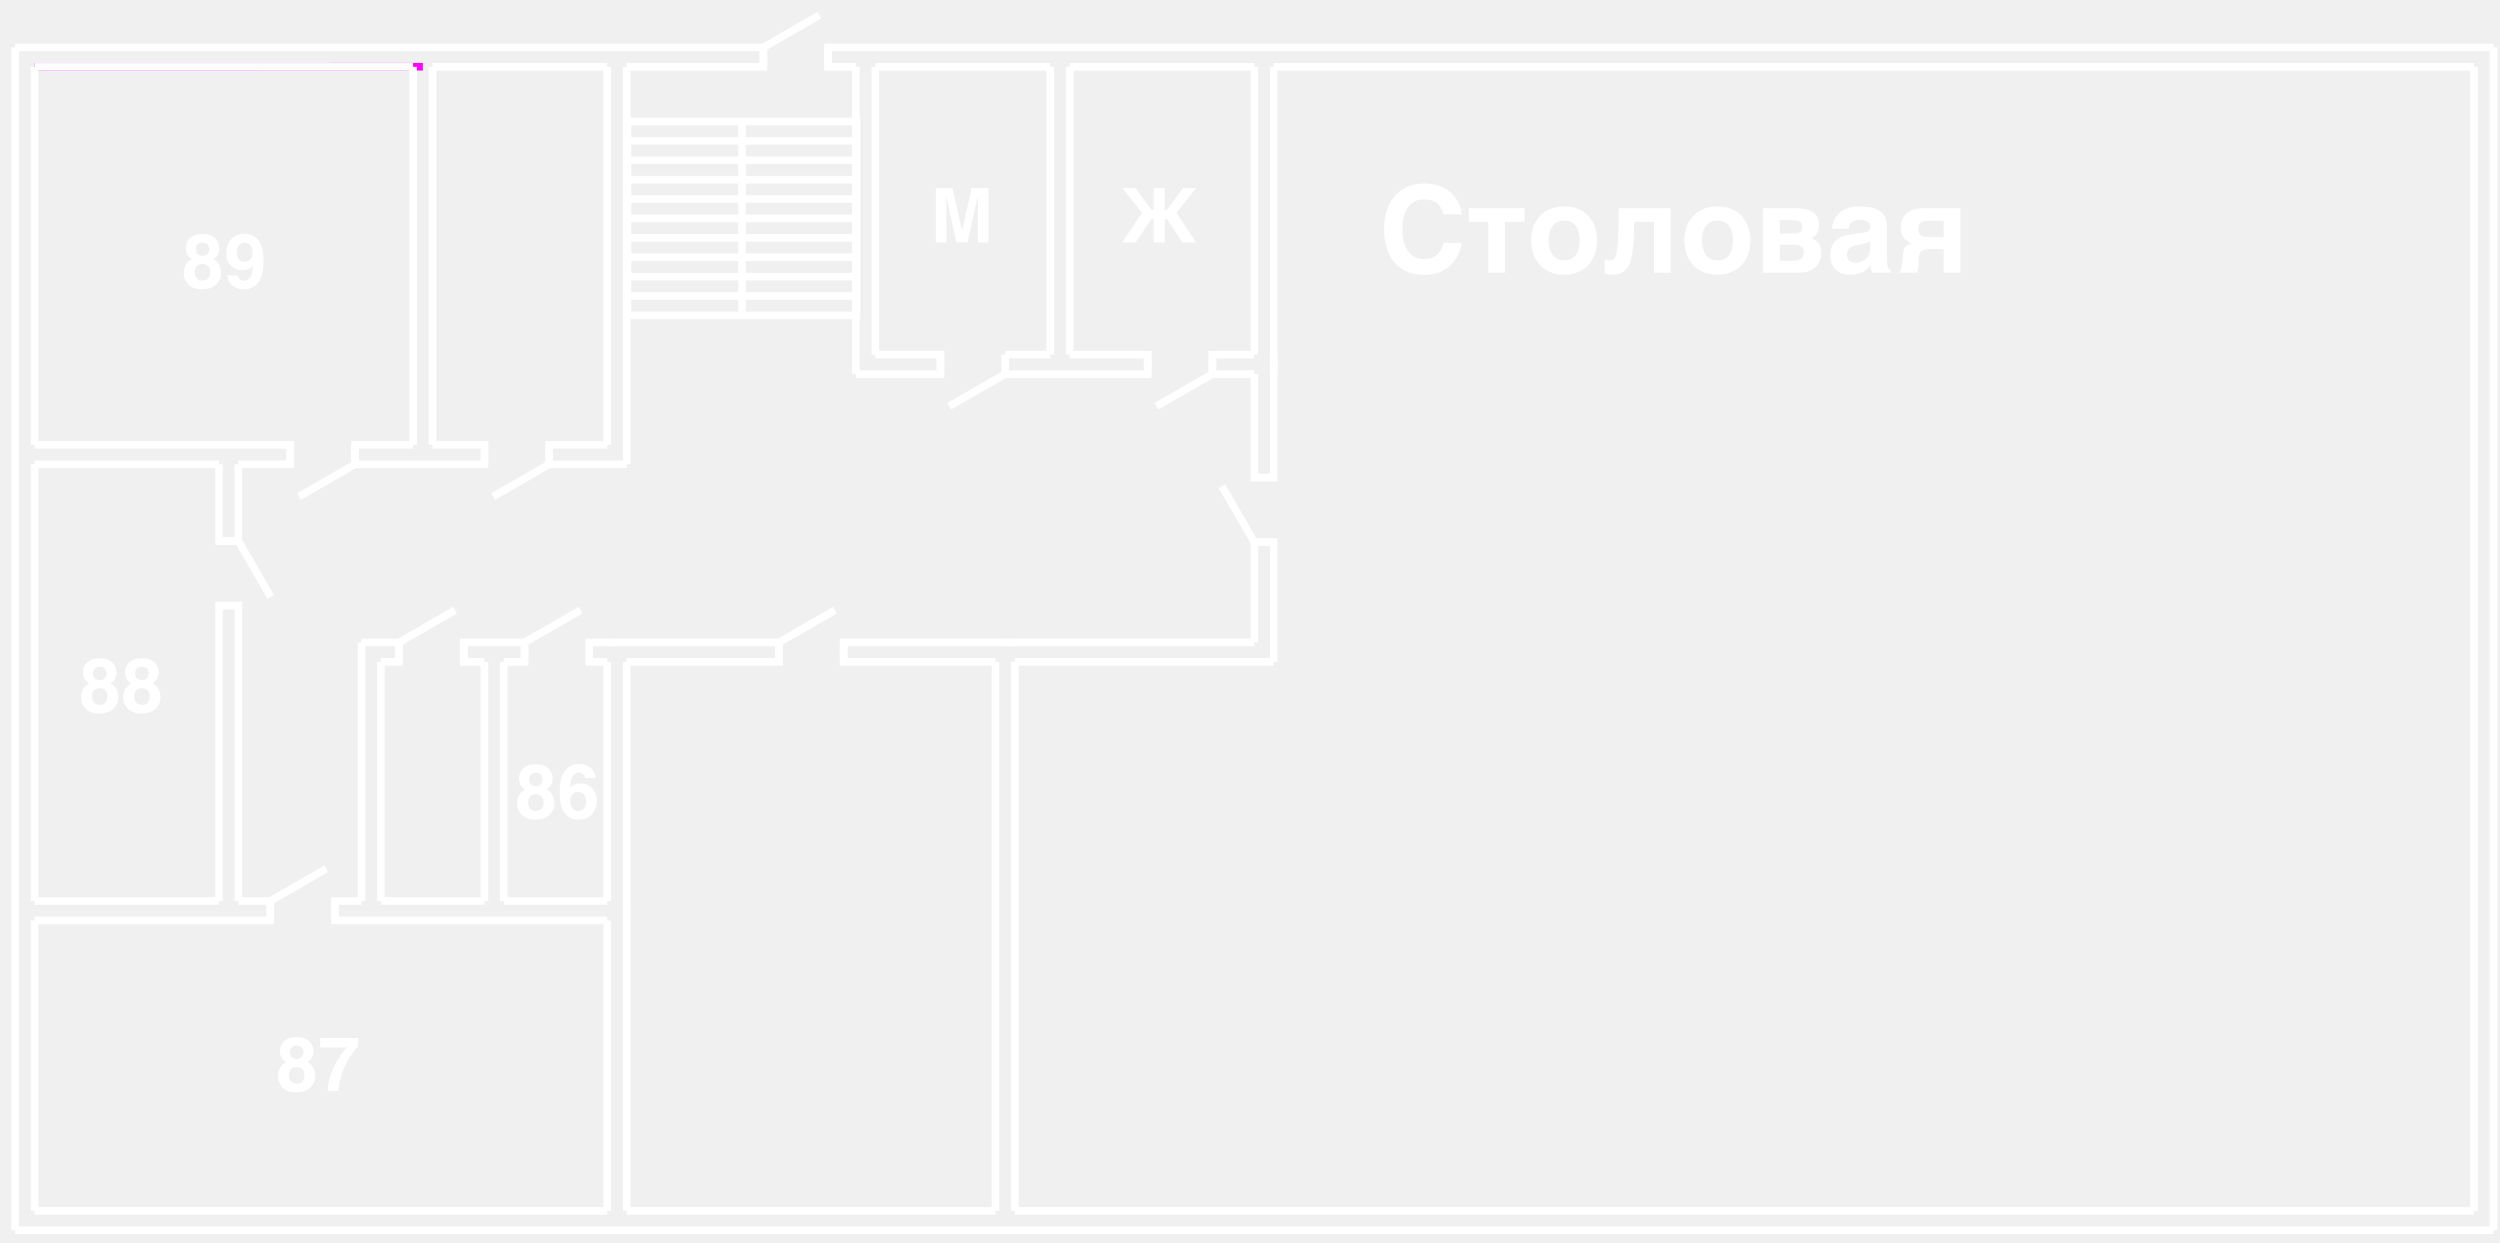
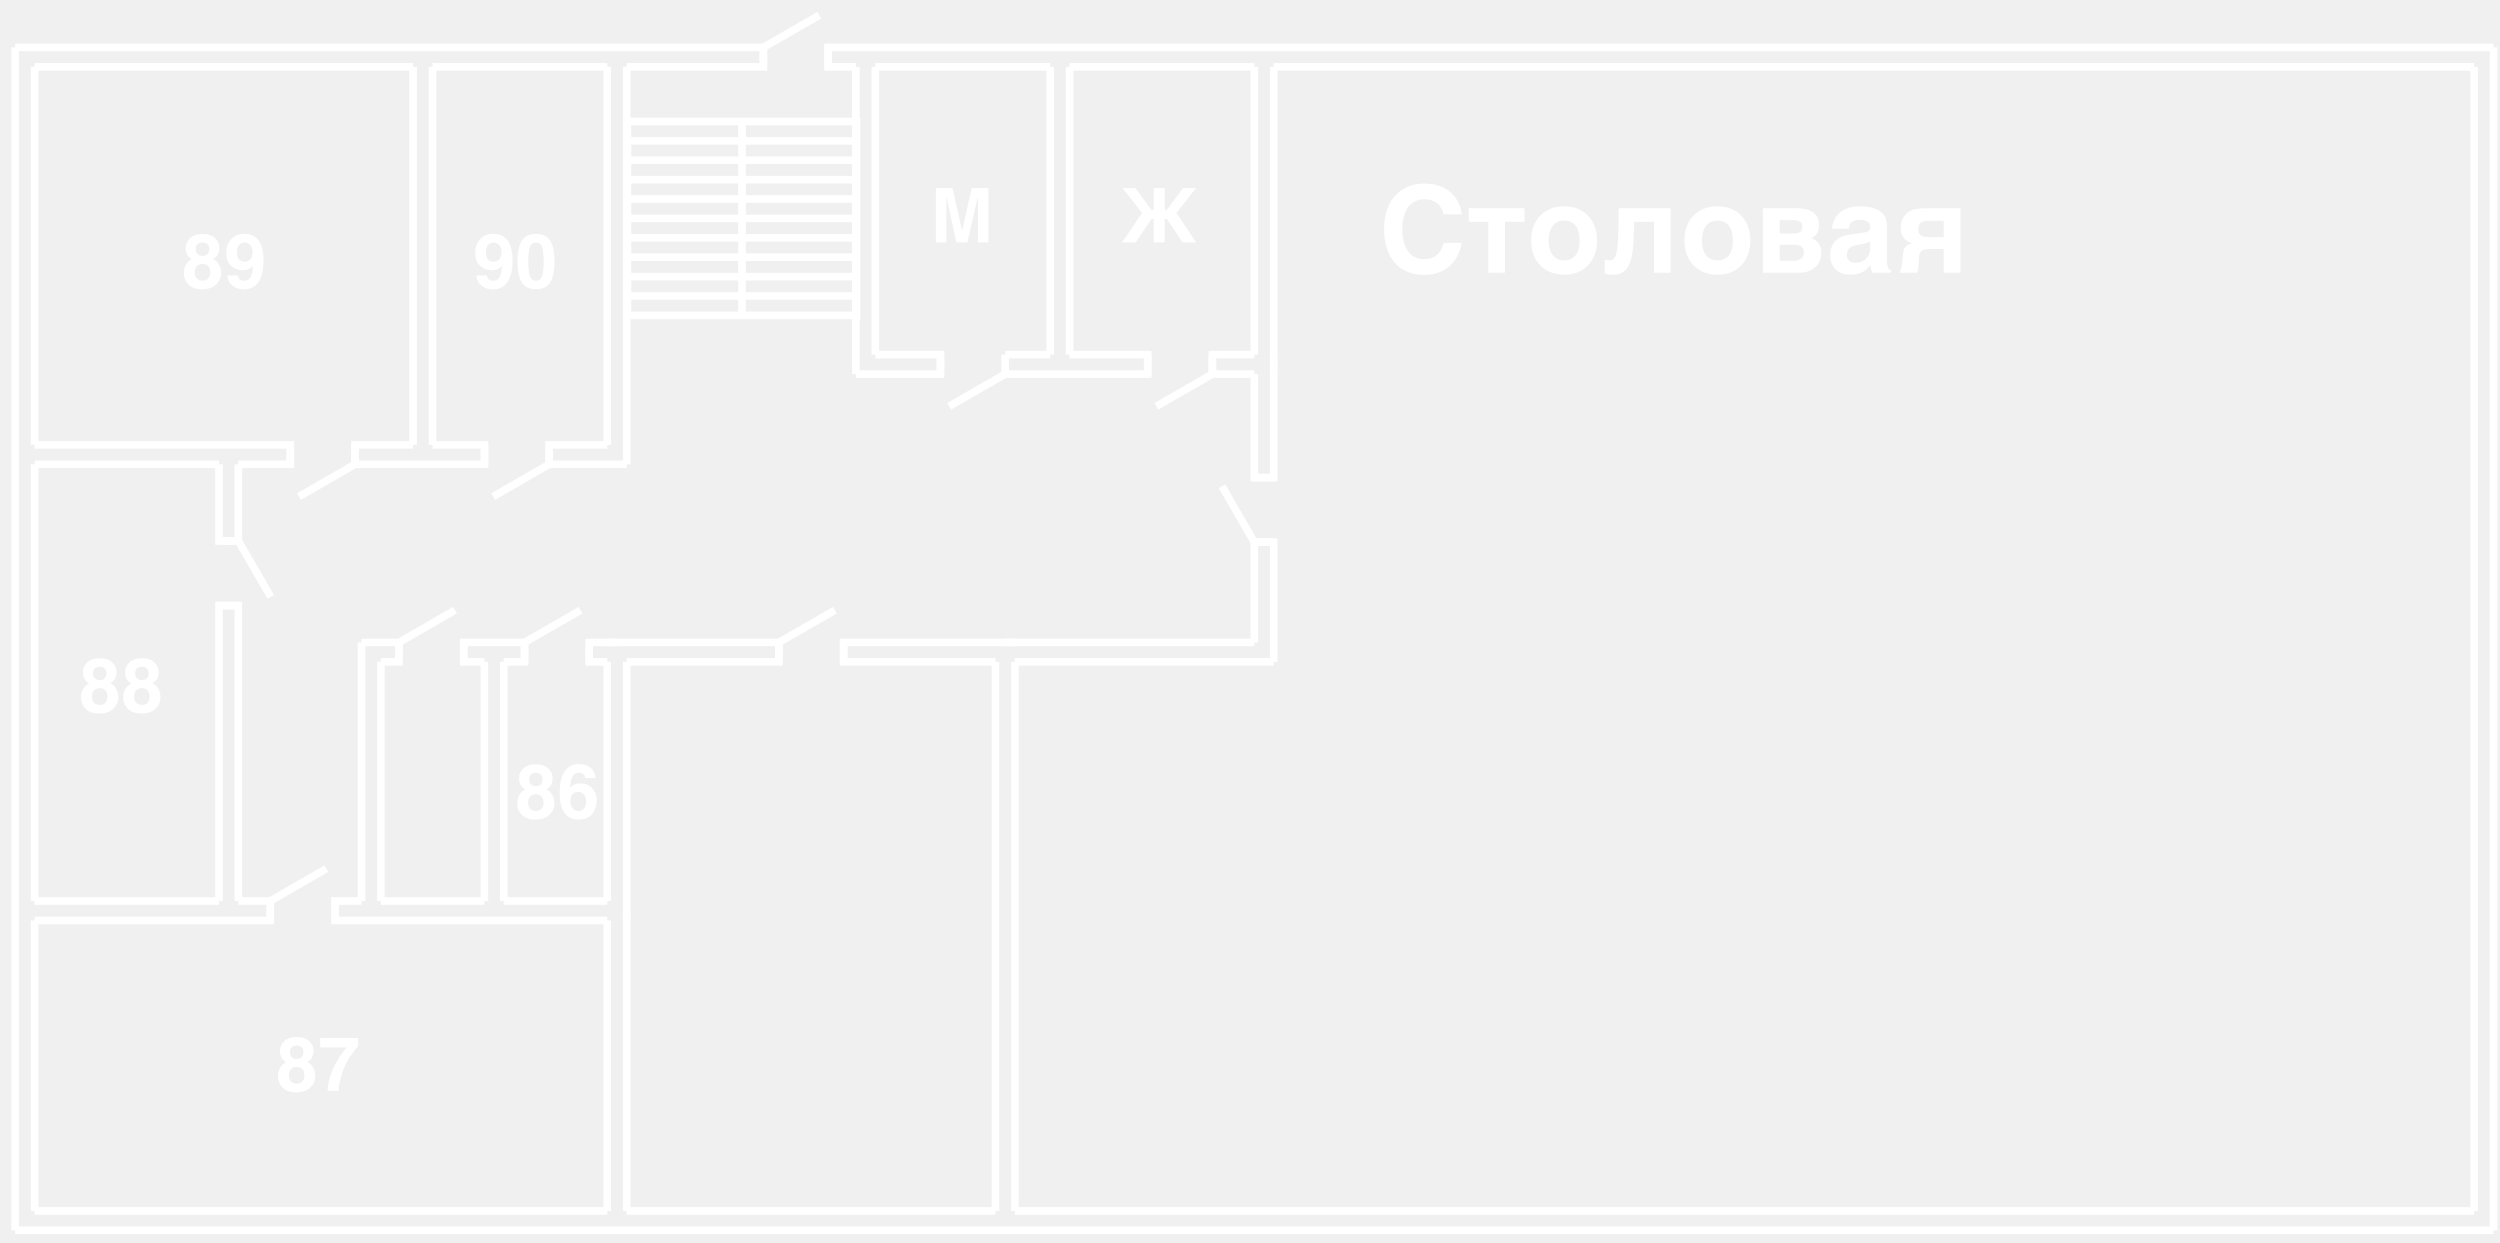
<svg xmlns="http://www.w3.org/2000/svg" width="165" height="82" viewBox="0 0 165 82" fill="none">
-   <path d="M2.284 4.412L27.908 4.404" stroke="#FF00FF" stroke-width="0.5" />
  <path d="M56.487 4.412H54.653V3.129H164.573M163.288 4.412H84.064M82.786 4.412H70.594M69.317 4.412H57.772M1 3.129H50.384V4.412H41.362M40.078 4.412H28.547M27.262 4.412H2.285" stroke="white" stroke-width="0.5" />
  <path d="M2.285 79.921H40.078M41.362 79.921H65.701M66.986 79.921H163.288M164.573 81.196H1" stroke="white" stroke-width="0.5" />
  <path d="M2.284 59.466H14.454M15.731 59.466H17.84V60.749H2.284M25.139 59.466H31.97M33.247 59.466H40.078M40.078 60.749H22.109V59.466H23.861" stroke="white" stroke-width="0.5" />
  <path d="M40.078 79.921V60.749M41.362 60.103V79.921" stroke="white" stroke-width="0.5" />
  <path d="M25.139 43.683V59.466M23.862 59.466V42.4" stroke="white" stroke-width="0.5" />
  <path d="M23.862 42.4H26.334V43.683H25.139M31.97 43.683H30.604V42.4H34.62V43.683H33.247M40.078 43.683H38.89V42.4H40.716" stroke="white" stroke-width="0.5" />
  <path d="M41.362 43.683V60.749M40.078 59.466V43.683" stroke="white" stroke-width="0.5" />
  <path d="M33.247 43.683V59.466M31.97 59.466V43.683" stroke="white" stroke-width="0.5" />
  <path d="M40.078 42.4H51.408V43.683H41.362M65.701 43.683H55.678V42.4H66.986" stroke="white" stroke-width="0.5" />
  <path d="M65.701 79.921V43.683M66.986 43.683V79.921" stroke="white" stroke-width="0.5" />
  <path d="M66.34 42.4H82.786M84.063 43.683H66.986" stroke="white" stroke-width="0.5" />
  <path d="M41.362 30.644H36.246V29.361H40.078M28.547 29.361H31.977V30.644H23.431V29.361H27.262M2.284 29.361H19.162V30.644H15.731M14.454 30.644H2.284" stroke="white" stroke-width="0.5" />
  <path d="M15.731 30.644V35.703H14.454V30.644M14.454 59.466V39.967H15.731V59.466" stroke="white" stroke-width="0.5" />
  <path d="M82.786 23.406V4.412M84.064 4.412V24.689" stroke="white" stroke-width="0.5" />
  <path d="M163.288 79.921V4.412M164.573 3.129V81.196" stroke="white" stroke-width="0.5" />
  <path d="M84.064 23.406V31.52H82.786V24.689M82.786 42.4V35.784H84.064V43.683" stroke="white" stroke-width="0.5" />
  <path d="M41.362 4.412V30.644M40.078 29.361V4.412" stroke="white" stroke-width="0.5" />
  <path d="M28.547 4.412V29.361M27.262 29.361V4.412" stroke="white" stroke-width="0.5" />
  <path d="M56.487 24.689V4.412M57.771 4.412V23.406" stroke="white" stroke-width="0.5" />
  <path d="M66.34 23.406H69.317M70.594 23.406H75.747V24.689H66.34M82.786 24.689H80.017V23.406H82.786" stroke="white" stroke-width="0.5" />
  <path d="M2.285 4.412V29.361M2.285 30.644V59.466M2.285 60.749V79.921M1 81.196V3.129" stroke="white" stroke-width="0.5" />
  <path d="M57.771 23.406H62.07V24.689H56.487" stroke="white" stroke-width="0.5" />
  <path d="M69.317 23.406V4.412M70.594 4.412V23.406" stroke="white" stroke-width="0.5" />
  <path d="M56.531 9.299H41.414M56.531 10.575H41.414M56.531 11.858H41.414M56.531 13.134H41.414M56.531 14.417H41.414M56.531 15.7H41.414M56.531 16.976H41.414M56.531 18.259H41.414M56.531 19.534H41.414M48.973 8.016V20.817M48.973 20.817V20.802M48.973 20.817L48.965 20.802M56.531 20.817H41.414V8.016H56.531V20.817Z" stroke="white" stroke-width="0.5" />
  <path d="M54.081 1L50.383 3.129V4.412M54.653 3.129V4.412" stroke="white" stroke-width="0.5" />
  <path d="M21.538 57.33L17.84 59.466V60.749M22.109 59.466V60.749" stroke="white" stroke-width="0.5" />
  <path d="M30.032 40.271L26.334 42.4V43.683M30.603 42.4V43.683" stroke="white" stroke-width="0.5" />
  <path d="M38.318 40.271L34.62 42.4V43.683M38.89 42.4V43.683" stroke="white" stroke-width="0.5" />
  <path d="M17.87 39.396L15.731 35.703H14.454M15.731 39.967H14.454" stroke="white" stroke-width="0.5" />
  <path d="M80.648 32.091L82.786 35.784H84.064M82.786 31.52H84.064" stroke="white" stroke-width="0.5" />
  <path d="M55.106 40.271L51.408 42.4V43.683M55.678 42.4V43.683" stroke="white" stroke-width="0.5" />
  <path d="M19.733 32.773L23.431 30.644V29.361M19.161 30.644V29.361" stroke="white" stroke-width="0.5" />
  <path d="M32.549 32.773L36.246 30.644V29.361M31.977 30.644V29.361" stroke="white" stroke-width="0.5" />
  <path d="M62.642 26.817L66.34 24.689V23.406M62.071 24.689V23.406" stroke="white" stroke-width="0.5" />
  <path d="M76.319 26.817L80.017 24.689V23.406M75.747 24.689V23.406" stroke="white" stroke-width="0.5" />
  <path d="M18.654 71.778C18.45 71.57 18.349 71.316 18.349 71.019C18.349 70.82 18.393 70.64 18.483 70.479C18.574 70.318 18.707 70.197 18.881 70.115C18.71 70.001 18.599 69.878 18.546 69.747C18.496 69.613 18.471 69.489 18.471 69.373C18.471 69.116 18.567 68.897 18.761 68.716C18.955 68.534 19.228 68.443 19.581 68.443C19.935 68.443 20.208 68.534 20.402 68.716C20.596 68.897 20.692 69.116 20.692 69.373C20.692 69.489 20.666 69.613 20.614 69.747C20.564 69.878 20.453 69.993 20.282 70.091C20.456 70.189 20.587 70.318 20.675 70.479C20.763 70.64 20.807 70.82 20.807 71.019C20.807 71.316 20.697 71.57 20.475 71.78C20.255 71.989 19.948 72.093 19.552 72.093C19.157 72.093 18.857 71.988 18.654 71.778ZM19.071 70.972C19.071 71.146 19.116 71.281 19.206 71.377C19.297 71.474 19.422 71.522 19.581 71.522C19.741 71.522 19.866 71.474 19.955 71.377C20.046 71.281 20.092 71.146 20.092 70.972C20.092 70.791 20.045 70.655 19.953 70.562C19.861 70.468 19.738 70.42 19.581 70.42C19.425 70.42 19.301 70.468 19.208 70.562C19.117 70.655 19.071 70.791 19.071 70.972ZM19.254 69.766C19.332 69.847 19.442 69.888 19.581 69.888C19.723 69.888 19.832 69.847 19.909 69.766C19.987 69.685 20.026 69.58 20.026 69.451C20.026 69.311 19.987 69.202 19.909 69.124C19.832 69.044 19.723 69.004 19.581 69.004C19.442 69.004 19.332 69.044 19.252 69.124C19.174 69.202 19.135 69.311 19.135 69.451C19.135 69.58 19.175 69.685 19.254 69.766ZM23.202 69.598C23.017 69.861 22.861 70.133 22.736 70.413C22.637 70.633 22.547 70.901 22.467 71.219C22.387 71.536 22.348 71.796 22.348 72H21.625C21.646 71.365 21.855 70.705 22.25 70.02C22.506 69.595 22.72 69.299 22.892 69.131H21.127L21.137 68.506H23.637V69.051C23.533 69.153 23.388 69.336 23.202 69.598Z" fill="white" />
  <path d="M34.437 53.778C34.234 53.569 34.132 53.316 34.132 53.019C34.132 52.82 34.177 52.64 34.266 52.479C34.357 52.318 34.49 52.197 34.664 52.115C34.493 52.001 34.382 51.878 34.33 51.747C34.279 51.613 34.254 51.489 34.254 51.373C34.254 51.116 34.351 50.897 34.544 50.716C34.738 50.534 35.012 50.443 35.365 50.443C35.718 50.443 35.991 50.534 36.185 50.716C36.379 50.897 36.476 51.116 36.476 51.373C36.476 51.489 36.45 51.613 36.398 51.747C36.347 51.878 36.236 51.993 36.065 52.091C36.24 52.188 36.371 52.318 36.459 52.479C36.546 52.64 36.59 52.82 36.59 53.019C36.59 53.316 36.48 53.57 36.258 53.78C36.039 53.989 35.731 54.093 35.335 54.093C34.94 54.093 34.641 53.988 34.437 53.778ZM34.855 52.972C34.855 53.146 34.899 53.281 34.989 53.377C35.08 53.474 35.205 53.522 35.365 53.522C35.524 53.522 35.649 53.474 35.738 53.377C35.829 53.281 35.875 53.146 35.875 52.972C35.875 52.791 35.829 52.655 35.736 52.562C35.645 52.468 35.521 52.42 35.365 52.42C35.209 52.42 35.084 52.468 34.991 52.562C34.9 52.655 34.855 52.791 34.855 52.972ZM35.038 51.766C35.116 51.847 35.225 51.888 35.365 51.888C35.506 51.888 35.615 51.847 35.692 51.766C35.77 51.685 35.809 51.58 35.809 51.451C35.809 51.311 35.77 51.202 35.692 51.124C35.615 51.044 35.506 51.004 35.365 51.004C35.225 51.004 35.115 51.044 35.035 51.124C34.957 51.202 34.918 51.311 34.918 51.451C34.918 51.58 34.958 51.685 35.038 51.766ZM38.312 51.703C38.626 51.703 38.883 51.809 39.083 52.023C39.285 52.236 39.386 52.508 39.386 52.84C39.386 53.171 39.287 53.462 39.09 53.714C38.893 53.967 38.587 54.093 38.172 54.093C37.726 54.093 37.398 53.906 37.186 53.534C37.022 53.242 36.94 52.866 36.94 52.406C36.94 52.136 36.951 51.916 36.974 51.747C37.014 51.446 37.093 51.195 37.21 50.995C37.311 50.824 37.443 50.686 37.606 50.582C37.77 50.478 37.967 50.426 38.194 50.426C38.523 50.426 38.785 50.51 38.98 50.68C39.176 50.847 39.286 51.071 39.31 51.351H38.617C38.617 51.294 38.595 51.231 38.551 51.163C38.476 51.052 38.363 50.997 38.211 50.997C37.985 50.997 37.824 51.124 37.728 51.378C37.676 51.518 37.64 51.725 37.621 51.998C37.707 51.895 37.807 51.821 37.921 51.773C38.035 51.726 38.165 51.703 38.312 51.703ZM37.843 52.367C37.706 52.472 37.638 52.643 37.638 52.879C37.638 53.07 37.689 53.225 37.791 53.346C37.894 53.466 38.024 53.526 38.182 53.526C38.337 53.526 38.458 53.469 38.546 53.353C38.635 53.236 38.68 53.084 38.68 52.899C38.68 52.692 38.63 52.534 38.529 52.425C38.428 52.315 38.304 52.259 38.158 52.259C38.039 52.259 37.934 52.295 37.843 52.367Z" fill="white" />
  <path d="M5.654 46.778C5.45 46.569 5.349 46.316 5.349 46.019C5.349 45.82 5.393 45.64 5.483 45.479C5.574 45.318 5.707 45.197 5.881 45.115C5.71 45.001 5.598 44.878 5.546 44.747C5.496 44.613 5.471 44.489 5.471 44.373C5.471 44.116 5.568 43.897 5.761 43.716C5.955 43.534 6.228 43.443 6.582 43.443C6.935 43.443 7.208 43.534 7.402 43.716C7.596 43.897 7.692 44.116 7.692 44.373C7.692 44.489 7.666 44.613 7.614 44.747C7.564 44.878 7.453 44.993 7.282 45.091C7.456 45.188 7.587 45.318 7.675 45.479C7.763 45.64 7.807 45.82 7.807 46.019C7.807 46.316 7.696 46.57 7.475 46.78C7.255 46.989 6.948 47.093 6.552 47.093C6.157 47.093 5.857 46.988 5.654 46.778ZM6.071 45.972C6.071 46.146 6.116 46.281 6.206 46.377C6.297 46.474 6.422 46.522 6.582 46.522C6.741 46.522 6.866 46.474 6.955 46.377C7.046 46.281 7.092 46.146 7.092 45.972C7.092 45.791 7.045 45.655 6.953 45.562C6.861 45.468 6.738 45.42 6.582 45.42C6.425 45.42 6.301 45.468 6.208 45.562C6.117 45.655 6.071 45.791 6.071 45.972ZM6.254 44.766C6.333 44.847 6.442 44.888 6.582 44.888C6.723 44.888 6.832 44.847 6.909 44.766C6.987 44.685 7.026 44.58 7.026 44.451C7.026 44.311 6.987 44.202 6.909 44.124C6.832 44.044 6.723 44.004 6.582 44.004C6.442 44.004 6.332 44.044 6.252 44.124C6.174 44.202 6.135 44.311 6.135 44.451C6.135 44.58 6.175 44.685 6.254 44.766ZM8.437 46.778C8.234 46.569 8.132 46.316 8.132 46.019C8.132 45.82 8.177 45.64 8.266 45.479C8.357 45.318 8.49 45.197 8.664 45.115C8.493 45.001 8.382 44.878 8.33 44.747C8.279 44.613 8.254 44.489 8.254 44.373C8.254 44.116 8.351 43.897 8.544 43.716C8.738 43.534 9.012 43.443 9.365 43.443C9.718 43.443 9.991 43.534 10.185 43.716C10.379 43.897 10.476 44.116 10.476 44.373C10.476 44.489 10.45 44.613 10.398 44.747C10.347 44.878 10.236 44.993 10.065 45.091C10.24 45.188 10.371 45.318 10.459 45.479C10.546 45.64 10.59 45.82 10.59 46.019C10.59 46.316 10.48 46.57 10.258 46.78C10.039 46.989 9.731 47.093 9.335 47.093C8.94 47.093 8.64 46.988 8.437 46.778ZM8.854 45.972C8.854 46.146 8.899 46.281 8.989 46.377C9.08 46.474 9.205 46.522 9.365 46.522C9.524 46.522 9.649 46.474 9.738 46.377C9.829 46.281 9.875 46.146 9.875 45.972C9.875 45.791 9.829 45.655 9.736 45.562C9.645 45.468 9.521 45.42 9.365 45.42C9.209 45.42 9.084 45.468 8.991 45.562C8.9 45.655 8.854 45.791 8.854 45.972ZM9.038 44.766C9.116 44.847 9.225 44.888 9.365 44.888C9.506 44.888 9.615 44.847 9.692 44.766C9.77 44.685 9.809 44.58 9.809 44.451C9.809 44.311 9.77 44.202 9.692 44.124C9.615 44.044 9.506 44.004 9.365 44.004C9.225 44.004 9.115 44.044 9.035 44.124C8.957 44.202 8.918 44.311 8.918 44.451C8.918 44.58 8.958 44.685 9.038 44.766Z" fill="white" />
  <path d="M93.375 16.969C93.547 17.06 93.742 17.105 93.961 17.105C94.213 17.105 94.419 17.066 94.578 16.988C94.737 16.91 94.863 16.815 94.957 16.703C95.053 16.591 95.125 16.474 95.172 16.352C95.219 16.229 95.255 16.122 95.281 16.031H96.473C96.408 16.391 96.299 16.703 96.148 16.969C95.997 17.232 95.814 17.451 95.598 17.625C95.382 17.799 95.138 17.93 94.867 18.016C94.599 18.102 94.312 18.145 94.008 18.145C93.581 18.145 93.202 18.074 92.871 17.934C92.543 17.79 92.266 17.587 92.039 17.324C91.815 17.061 91.644 16.745 91.527 16.375C91.41 16.003 91.352 15.587 91.352 15.129C91.352 14.775 91.385 14.454 91.453 14.168C91.521 13.882 91.615 13.628 91.734 13.406C91.857 13.182 92 12.99 92.164 12.828C92.328 12.664 92.507 12.53 92.699 12.426C92.894 12.319 93.099 12.241 93.312 12.191C93.526 12.139 93.742 12.113 93.961 12.113C94.273 12.113 94.551 12.146 94.793 12.211C95.035 12.276 95.247 12.363 95.43 12.473C95.612 12.582 95.767 12.707 95.894 12.848C96.025 12.988 96.13 13.134 96.211 13.285C96.294 13.434 96.356 13.583 96.394 13.734C96.436 13.883 96.462 14.02 96.473 14.145H95.273C95.258 14.09 95.238 14.027 95.215 13.957C95.191 13.884 95.159 13.811 95.117 13.738C95.078 13.665 95.027 13.594 94.965 13.523C94.905 13.453 94.829 13.391 94.738 13.336C94.647 13.281 94.538 13.237 94.41 13.203C94.283 13.169 94.133 13.152 93.961 13.152C93.888 13.152 93.802 13.162 93.703 13.18C93.604 13.198 93.503 13.233 93.398 13.285C93.294 13.335 93.191 13.405 93.09 13.496C92.988 13.587 92.897 13.707 92.816 13.855C92.738 14.001 92.674 14.178 92.625 14.387C92.576 14.595 92.551 14.842 92.551 15.129C92.551 15.439 92.583 15.716 92.648 15.961C92.713 16.206 92.807 16.413 92.93 16.582C93.052 16.751 93.201 16.88 93.375 16.969ZM100.621 13.742V14.641H99.332V18H98.231V14.641H96.941V13.742H100.621ZM102.324 17.961C102.056 17.849 101.827 17.693 101.637 17.492C101.449 17.292 101.305 17.053 101.203 16.777C101.104 16.501 101.055 16.199 101.055 15.871C101.055 15.543 101.104 15.241 101.203 14.965C101.305 14.689 101.449 14.452 101.637 14.254C101.827 14.053 102.056 13.897 102.324 13.785C102.592 13.673 102.895 13.617 103.23 13.617C103.572 13.617 103.876 13.673 104.145 13.785C104.415 13.897 104.643 14.053 104.828 14.254C105.016 14.452 105.159 14.689 105.258 14.965C105.357 15.241 105.406 15.543 105.406 15.871C105.406 16.199 105.357 16.501 105.258 16.777C105.159 17.053 105.016 17.292 104.828 17.492C104.643 17.693 104.415 17.849 104.145 17.961C103.876 18.073 103.572 18.129 103.23 18.129C102.895 18.129 102.592 18.073 102.324 17.961ZM102.262 16.348C102.296 16.506 102.353 16.648 102.434 16.773C102.514 16.896 102.62 16.995 102.75 17.07C102.88 17.146 103.04 17.184 103.23 17.184C103.428 17.184 103.592 17.147 103.723 17.074C103.855 16.999 103.961 16.901 104.039 16.781C104.117 16.659 104.172 16.52 104.203 16.363C104.237 16.204 104.254 16.04 104.254 15.871C104.254 15.704 104.237 15.542 104.203 15.383C104.172 15.224 104.117 15.085 104.039 14.965C103.961 14.842 103.855 14.745 103.723 14.672C103.592 14.596 103.428 14.559 103.23 14.559C103.04 14.559 102.88 14.596 102.75 14.672C102.62 14.747 102.514 14.848 102.434 14.973C102.353 15.095 102.294 15.236 102.258 15.395C102.224 15.551 102.207 15.71 102.207 15.871C102.207 16.033 102.225 16.191 102.262 16.348ZM107.859 14.641L107.836 15.434C107.823 15.879 107.794 16.27 107.75 16.605C107.706 16.941 107.633 17.223 107.531 17.449C107.432 17.673 107.297 17.842 107.125 17.957C106.956 18.072 106.738 18.129 106.473 18.129C106.348 18.129 106.238 18.121 106.145 18.105C106.051 18.092 105.974 18.073 105.914 18.047V17.121C105.951 17.137 105.996 17.151 106.051 17.164C106.108 17.177 106.177 17.184 106.258 17.184C106.341 17.184 106.415 17.159 106.48 17.109C106.546 17.057 106.602 16.965 106.648 16.832C106.695 16.697 106.732 16.51 106.758 16.273C106.784 16.037 106.801 15.73 106.809 15.355L106.84 13.742H110.266V18H109.164V14.641H107.859ZM112.441 17.961C112.173 17.849 111.944 17.693 111.754 17.492C111.566 17.292 111.422 17.053 111.32 16.777C111.221 16.501 111.172 16.199 111.172 15.871C111.172 15.543 111.221 15.241 111.32 14.965C111.422 14.689 111.566 14.452 111.754 14.254C111.944 14.053 112.173 13.897 112.441 13.785C112.71 13.673 113.012 13.617 113.348 13.617C113.689 13.617 113.993 13.673 114.262 13.785C114.533 13.897 114.76 14.053 114.945 14.254C115.133 14.452 115.276 14.689 115.375 14.965C115.474 15.241 115.523 15.543 115.523 15.871C115.523 16.199 115.474 16.501 115.375 16.777C115.276 17.053 115.133 17.292 114.945 17.492C114.76 17.693 114.533 17.849 114.262 17.961C113.993 18.073 113.689 18.129 113.348 18.129C113.012 18.129 112.71 18.073 112.441 17.961ZM112.379 16.348C112.413 16.506 112.47 16.648 112.551 16.773C112.632 16.896 112.737 16.995 112.867 17.07C112.997 17.146 113.158 17.184 113.348 17.184C113.546 17.184 113.71 17.147 113.84 17.074C113.973 16.999 114.078 16.901 114.156 16.781C114.234 16.659 114.289 16.52 114.32 16.363C114.354 16.204 114.371 16.04 114.371 15.871C114.371 15.704 114.354 15.542 114.32 15.383C114.289 15.224 114.234 15.085 114.156 14.965C114.078 14.842 113.973 14.745 113.84 14.672C113.71 14.596 113.546 14.559 113.348 14.559C113.158 14.559 112.997 14.596 112.867 14.672C112.737 14.747 112.632 14.848 112.551 14.973C112.47 15.095 112.411 15.236 112.375 15.395C112.341 15.551 112.324 15.71 112.324 15.871C112.324 16.033 112.342 16.191 112.379 16.348ZM118.742 18H116.355V13.742H118.559C118.754 13.742 118.941 13.759 119.121 13.793C119.303 13.827 119.464 13.887 119.602 13.973C119.74 14.056 119.849 14.171 119.93 14.316C120.013 14.46 120.055 14.642 120.055 14.863C120.055 14.991 120.04 15.102 120.012 15.195C119.986 15.289 119.949 15.37 119.902 15.438C119.855 15.503 119.801 15.559 119.738 15.605C119.678 15.65 119.616 15.688 119.551 15.719C119.764 15.794 119.927 15.915 120.039 16.082C120.151 16.246 120.207 16.443 120.207 16.672C120.207 16.872 120.172 17.055 120.102 17.219C120.034 17.38 119.936 17.52 119.809 17.637C119.684 17.751 119.53 17.841 119.348 17.906C119.168 17.969 118.966 18 118.742 18ZM118.656 16.176C118.56 16.16 118.445 16.152 118.312 16.152H117.461V17.215H118.312C118.471 17.215 118.599 17.198 118.695 17.164C118.794 17.13 118.87 17.087 118.922 17.035C118.977 16.983 119.012 16.926 119.027 16.863C119.046 16.801 119.055 16.742 119.055 16.688C119.055 16.583 119.04 16.497 119.012 16.43C118.986 16.359 118.943 16.303 118.883 16.262C118.826 16.22 118.75 16.191 118.656 16.176ZM118.824 15.297C118.871 15.26 118.904 15.215 118.922 15.16C118.943 15.103 118.953 15.037 118.953 14.961C118.953 14.898 118.943 14.841 118.922 14.789C118.904 14.734 118.871 14.689 118.824 14.652C118.777 14.613 118.715 14.583 118.637 14.562C118.559 14.539 118.461 14.527 118.344 14.527H117.461V15.414H118.312C118.438 15.414 118.542 15.405 118.625 15.387C118.708 15.366 118.775 15.336 118.824 15.297ZM123.043 15.344C123.082 15.338 123.124 15.331 123.168 15.32C123.215 15.31 123.258 15.293 123.297 15.27C123.336 15.243 123.368 15.21 123.395 15.168C123.421 15.124 123.434 15.065 123.434 14.992C123.434 14.922 123.422 14.858 123.398 14.801C123.378 14.741 123.341 14.69 123.289 14.648C123.237 14.604 123.167 14.57 123.078 14.547C122.992 14.523 122.884 14.512 122.754 14.512C122.605 14.512 122.486 14.527 122.395 14.559C122.306 14.587 122.236 14.629 122.184 14.684C122.132 14.736 122.094 14.798 122.07 14.871C122.047 14.941 122.03 15.017 122.02 15.098H120.914C120.914 15.046 120.922 14.974 120.938 14.883C120.956 14.789 120.987 14.688 121.031 14.578C121.078 14.469 121.142 14.358 121.223 14.246C121.306 14.134 121.414 14.033 121.547 13.941C121.682 13.848 121.846 13.771 122.039 13.711C122.232 13.651 122.462 13.62 122.73 13.617C123.111 13.617 123.418 13.656 123.652 13.734C123.889 13.81 124.073 13.91 124.203 14.035C124.336 14.158 124.424 14.296 124.469 14.449C124.516 14.6 124.539 14.751 124.539 14.902V17.16C124.539 17.288 124.546 17.393 124.559 17.477C124.574 17.557 124.594 17.622 124.617 17.672C124.641 17.719 124.667 17.754 124.695 17.777C124.727 17.798 124.759 17.814 124.793 17.824V18H123.57C123.549 17.951 123.526 17.885 123.5 17.805C123.477 17.721 123.465 17.621 123.465 17.504C123.379 17.592 123.294 17.674 123.211 17.75C123.13 17.826 123.039 17.892 122.938 17.949C122.836 18.004 122.719 18.047 122.586 18.078C122.453 18.112 122.293 18.129 122.105 18.129C121.915 18.129 121.74 18.1 121.578 18.043C121.419 17.988 121.281 17.906 121.164 17.797C121.047 17.688 120.956 17.551 120.891 17.387C120.826 17.223 120.793 17.033 120.793 16.816C120.793 16.642 120.82 16.48 120.875 16.332C120.93 16.181 121.007 16.049 121.105 15.938C121.207 15.823 121.329 15.729 121.473 15.656C121.618 15.581 121.781 15.53 121.961 15.504L123.043 15.344ZM122.238 17.312C122.306 17.333 122.379 17.344 122.457 17.344C122.499 17.344 122.552 17.34 122.617 17.332C122.682 17.322 122.751 17.303 122.824 17.277C122.897 17.251 122.97 17.216 123.043 17.172C123.116 17.125 123.181 17.065 123.238 16.992C123.296 16.919 123.342 16.831 123.379 16.727C123.415 16.62 123.434 16.495 123.434 16.352V15.922C123.366 15.958 123.298 15.992 123.23 16.023C123.163 16.052 123.073 16.077 122.961 16.098L122.668 16.152C122.54 16.176 122.428 16.203 122.332 16.234C122.236 16.266 122.155 16.307 122.09 16.359C122.027 16.409 121.979 16.47 121.945 16.543C121.914 16.616 121.898 16.707 121.898 16.816C121.898 16.908 121.913 16.987 121.941 17.055C121.97 17.12 122.009 17.174 122.059 17.219C122.111 17.26 122.171 17.292 122.238 17.312ZM125.727 16.332C125.768 16.272 125.826 16.22 125.898 16.176C125.971 16.131 126.069 16.091 126.191 16.055C126.152 16.044 126.108 16.03 126.059 16.012C126.012 15.991 125.961 15.965 125.906 15.934C125.854 15.9 125.801 15.858 125.746 15.809C125.694 15.757 125.645 15.693 125.598 15.617C125.564 15.568 125.536 15.516 125.516 15.461C125.497 15.404 125.483 15.349 125.473 15.297C125.462 15.242 125.456 15.191 125.453 15.145C125.451 15.098 125.449 15.057 125.449 15.023C125.449 14.872 125.467 14.738 125.504 14.621C125.54 14.501 125.587 14.397 125.645 14.309C125.702 14.22 125.767 14.145 125.84 14.082C125.913 14.02 125.987 13.969 126.062 13.93C126.146 13.883 126.238 13.848 126.34 13.824C126.441 13.798 126.54 13.78 126.637 13.77C126.733 13.757 126.823 13.749 126.906 13.746C126.99 13.743 127.055 13.742 127.102 13.742H129.391V18H128.281V16.434H127.559C127.4 16.434 127.263 16.44 127.148 16.453C127.036 16.463 126.944 16.491 126.871 16.535C126.798 16.577 126.742 16.639 126.703 16.723C126.667 16.806 126.646 16.919 126.641 17.062L126.625 17.473C126.62 17.533 126.612 17.611 126.602 17.707C126.594 17.803 126.569 17.901 126.527 18H125.359C125.393 17.943 125.421 17.888 125.441 17.836C125.462 17.781 125.478 17.729 125.488 17.68C125.501 17.628 125.51 17.576 125.516 17.523C125.523 17.471 125.53 17.417 125.535 17.359L125.59 16.848C125.603 16.733 125.618 16.634 125.637 16.551C125.655 16.467 125.685 16.395 125.727 16.332ZM126.68 15.426C126.724 15.496 126.781 15.548 126.852 15.582C126.924 15.616 127.005 15.635 127.094 15.641C127.182 15.646 127.271 15.648 127.359 15.648H128.281V14.574H127.391C127.297 14.574 127.203 14.577 127.109 14.582C127.016 14.587 126.931 14.608 126.855 14.645C126.783 14.678 126.723 14.733 126.676 14.809C126.632 14.882 126.609 14.986 126.609 15.121C126.609 15.254 126.633 15.355 126.68 15.426Z" fill="white" />
  <path d="M12.437 18.778C12.234 18.57 12.132 18.316 12.132 18.019C12.132 17.82 12.177 17.64 12.266 17.479C12.357 17.318 12.49 17.197 12.664 17.115C12.493 17.001 12.382 16.878 12.33 16.747C12.279 16.613 12.254 16.489 12.254 16.373C12.254 16.116 12.351 15.897 12.544 15.716C12.738 15.534 13.012 15.443 13.365 15.443C13.718 15.443 13.991 15.534 14.185 15.716C14.379 15.897 14.476 16.116 14.476 16.373C14.476 16.489 14.45 16.613 14.398 16.747C14.347 16.878 14.236 16.993 14.065 17.091C14.24 17.189 14.371 17.318 14.459 17.479C14.546 17.64 14.59 17.82 14.59 18.019C14.59 18.316 14.48 18.57 14.258 18.78C14.039 18.989 13.731 19.093 13.335 19.093C12.94 19.093 12.64 18.988 12.437 18.778ZM12.854 17.972C12.854 18.146 12.899 18.281 12.989 18.377C13.08 18.474 13.205 18.521 13.365 18.521C13.524 18.521 13.649 18.474 13.738 18.377C13.829 18.281 13.875 18.146 13.875 17.972C13.875 17.791 13.829 17.655 13.736 17.562C13.645 17.468 13.521 17.42 13.365 17.42C13.209 17.42 13.084 17.468 12.991 17.562C12.9 17.655 12.854 17.791 12.854 17.972ZM13.038 16.766C13.116 16.848 13.225 16.888 13.365 16.888C13.506 16.888 13.615 16.848 13.692 16.766C13.77 16.685 13.809 16.58 13.809 16.451C13.809 16.311 13.77 16.202 13.692 16.124C13.615 16.044 13.506 16.004 13.365 16.004C13.225 16.004 13.115 16.044 13.035 16.124C12.957 16.202 12.918 16.311 12.918 16.451C12.918 16.58 12.958 16.685 13.038 16.766ZM16.082 19.102C15.817 19.102 15.578 19.024 15.367 18.868C15.155 18.71 15.034 18.481 15.003 18.18H15.696C15.713 18.284 15.757 18.369 15.828 18.434C15.9 18.499 15.995 18.531 16.114 18.531C16.343 18.531 16.504 18.404 16.597 18.15C16.648 18.01 16.679 17.806 16.692 17.538C16.629 17.617 16.561 17.678 16.49 17.721C16.36 17.799 16.199 17.838 16.009 17.838C15.727 17.838 15.477 17.741 15.259 17.547C15.041 17.352 14.932 17.071 14.932 16.705C14.932 16.326 15.041 16.019 15.259 15.785C15.479 15.549 15.764 15.431 16.114 15.431C16.652 15.431 17.022 15.669 17.222 16.146C17.336 16.416 17.393 16.772 17.393 17.213C17.393 17.641 17.338 17.998 17.23 18.285C17.021 18.83 16.639 19.102 16.082 19.102ZM15.838 16.112C15.704 16.216 15.638 16.393 15.638 16.642C15.638 16.852 15.68 17.009 15.765 17.115C15.851 17.219 15.983 17.271 16.16 17.271C16.256 17.271 16.346 17.244 16.431 17.189C16.589 17.088 16.668 16.913 16.668 16.664C16.668 16.463 16.621 16.305 16.526 16.188C16.434 16.07 16.306 16.012 16.143 16.012C16.024 16.012 15.922 16.045 15.838 16.112Z" fill="white" />
+   <path d="M32.516 19.102C32.25 19.102 32.012 19.024 31.8 18.868C31.589 18.71 31.467 18.481 31.436 18.18H32.13C32.146 18.284 32.19 18.369 32.262 18.434C32.333 18.499 32.428 18.531 32.547 18.531C32.777 18.531 32.938 18.404 33.031 18.15C33.081 18.01 33.113 17.806 33.126 17.538C33.062 17.617 32.995 17.678 32.923 17.721C32.793 17.799 32.633 17.838 32.442 17.838C32.161 17.838 31.911 17.741 31.693 17.547C31.475 17.352 31.366 17.071 31.366 16.705C31.366 16.326 31.475 16.019 31.693 15.785C31.913 15.549 32.197 15.431 32.547 15.431C33.086 15.431 33.456 15.669 33.656 16.146C33.77 16.416 33.827 16.772 33.827 17.213C33.827 17.641 33.772 17.998 33.663 18.285C33.455 18.83 33.072 19.102 32.516 19.102ZM32.272 16.112C32.138 16.216 32.071 16.393 32.071 16.642C32.071 16.852 32.114 17.009 32.198 17.115C32.285 17.219 32.416 17.271 32.594 17.271C32.69 17.271 32.78 17.244 32.865 17.189C33.023 17.088 33.102 16.913 33.102 16.664C33.102 16.463 33.054 16.305 32.96 16.188C32.867 16.07 32.739 16.012 32.577 16.012C32.458 16.012 32.356 16.045 32.272 16.112ZM35.377 19.088C34.926 19.088 34.609 18.93 34.427 18.614C34.247 18.299 34.156 17.849 34.156 17.264C34.156 16.68 34.247 16.229 34.427 15.912C34.609 15.594 34.926 15.435 35.377 15.435C35.828 15.435 36.144 15.594 36.327 15.912C36.507 16.229 36.598 16.68 36.598 17.264C36.598 17.849 36.507 18.299 36.324 18.614C36.144 18.93 35.828 19.088 35.377 19.088ZM35.785 18.197C35.848 17.982 35.88 17.671 35.88 17.264C35.88 16.838 35.847 16.522 35.782 16.317C35.719 16.112 35.584 16.009 35.377 16.009C35.17 16.009 35.033 16.112 34.967 16.317C34.9 16.522 34.867 16.838 34.867 17.264C34.867 17.671 34.9 17.983 34.967 18.199C35.033 18.414 35.17 18.521 35.377 18.521C35.584 18.521 35.72 18.413 35.785 18.197Z" fill="white" />
  <path d="M64.132 12.411H65.233V16H64.543V12.999H64.533L63.852 16H63.122L62.467 12.999H62.458V16H61.767V12.411H62.863L63.493 15.204H63.502L64.132 12.411Z" fill="white" />
  <path d="M78.085 12.411H78.939L77.645 14.049L78.939 16H78.045L77.015 14.45H76.871V16H76.146V14.45H75.995L74.955 16H74.061L75.374 14.049L74.09 12.411H74.925L75.995 13.849H76.146V12.411H76.871V13.849H77.015L78.085 12.411Z" fill="white" />
</svg>
